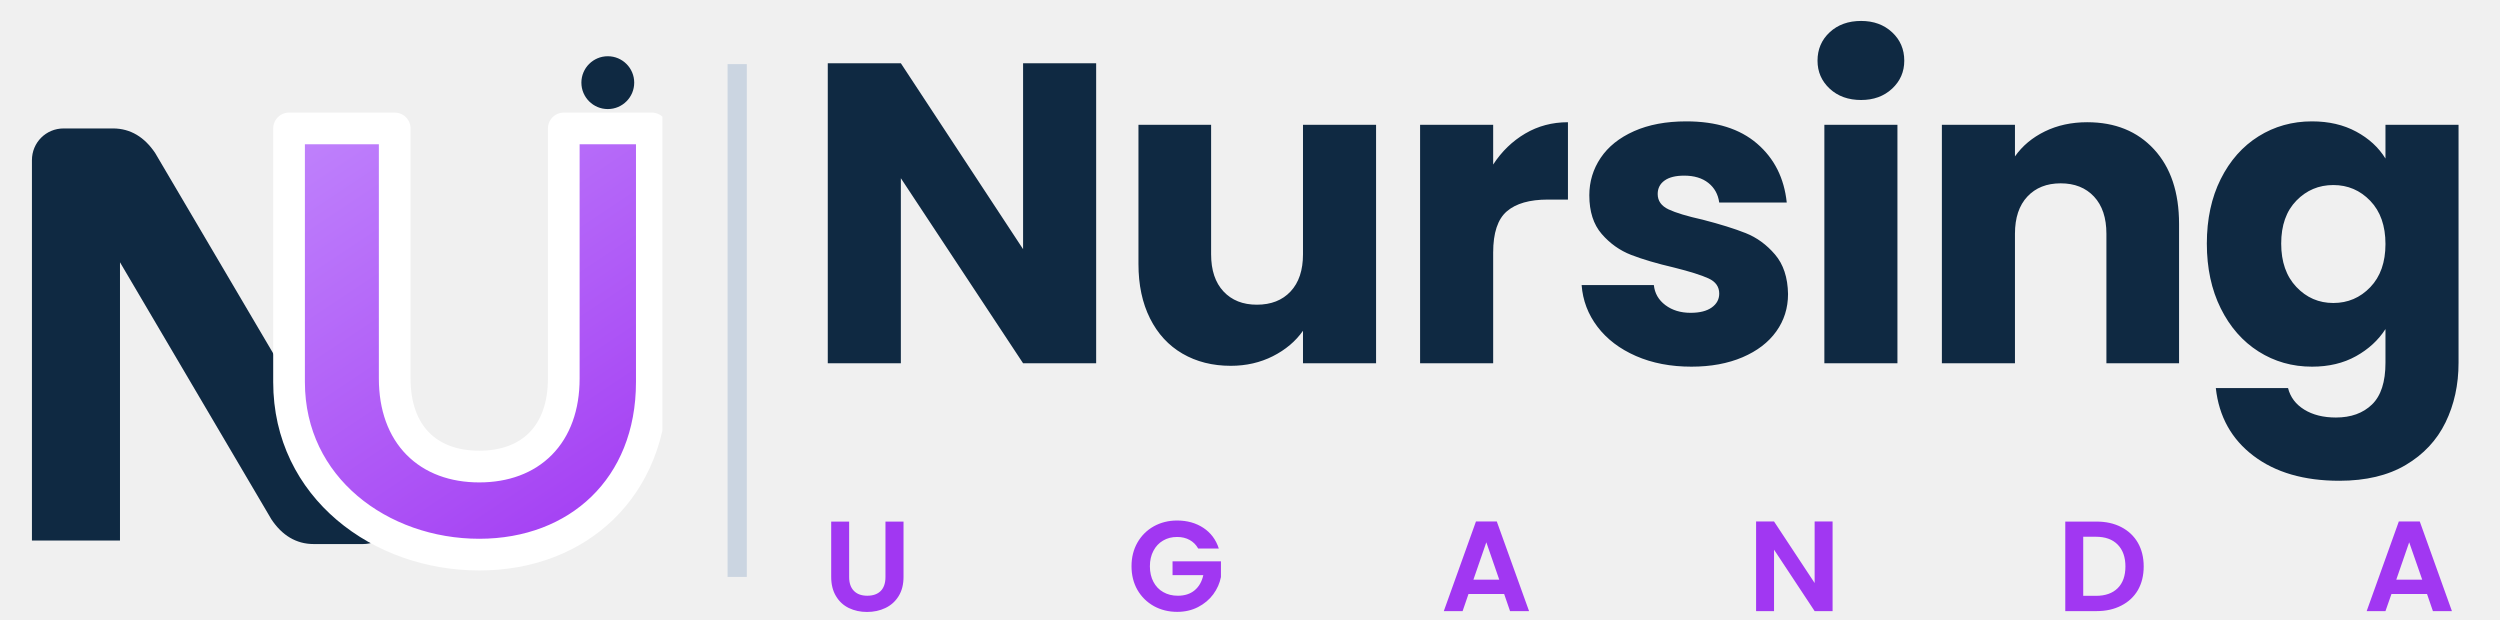
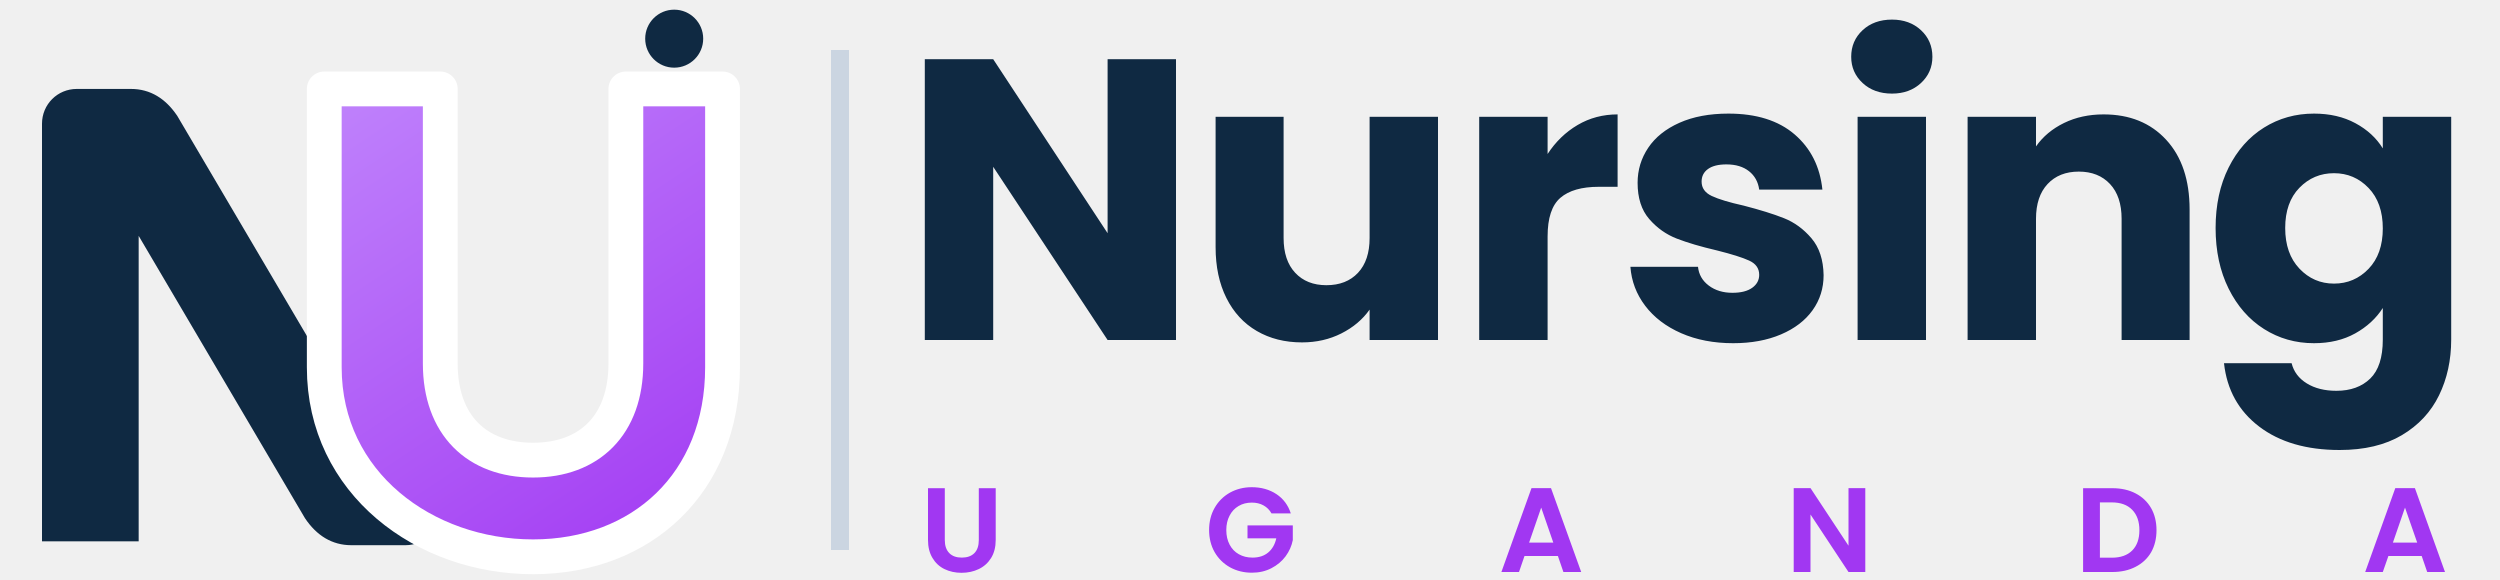
- <svg xmlns="http://www.w3.org/2000/svg" width="234" height="58" viewBox="0 0 234 58" role="img" aria-label="Nursing Uganda">
-   <svg x="2" y="4" width="60" height="50" viewBox="82 90 364 294">
+ <svg xmlns="http://www.w3.org/2000/svg" width="250" height="58" viewBox="0 0 250 58" role="img" aria-label="Nursing Uganda">
+   <svg x="0" y="0" width="78" height="58" viewBox="84 88 368 300">
    <defs>
      <linearGradient id="nug-ug-light-v3Purple" x1="250" y1="120" x2="430" y2="390" gradientUnits="userSpaceOnUse">
        <stop offset="0%" stop-color="#C084FC" />
        <stop offset="100%" stop-color="#A137F2" />
      </linearGradient>
    </defs>
    <path d="M88 368V152C88 142 96 134 106 134H134C144 134 152 139 158 148L244 294V134H294V352C294 362 286 370 276 370H248C238 370 230 365 224 356L138 210V368H88Z" fill="#0F2942" />
    <path d="M234 134H294V276C294 308 313 326 342 326C371 326 390 308 390 276V134H440V278C440 338 398 376 342 376C286 376 234 338 234 278V134Z" fill="url(#nug-ug-light-v3Purple)" stroke="#FFFFFF" stroke-width="18" stroke-linejoin="round" />
    <circle cx="415" cy="108" r="15" fill="#0F2942" />
  </svg>
-   <line x1="69" y1="6" x2="69" y2="54" stroke="#CBD5E1" stroke-width="1.8" />
-   <g transform="translate(5 0)">
+   <line x1="84" y1="5" x2="84" y2="55" stroke="#CBD5E1" stroke-width="1.8" />
+   <g transform="translate(20 0)">
    <path fill="#0F2942" d="M97.6 34H90.76L79.32 16.68V34H72.48V5.92H79.32L90.76 23.32V5.92H97.6ZM123.8 11.68V34H116.96V30.96Q115.92 32.44 114.14 33.34Q112.36 34.24 110.2 34.24Q107.64 34.24 105.68 33.1Q103.72 31.96 102.64 29.8Q101.56 27.64 101.56 24.72V11.68H108.36V23.8Q108.36 26.04 109.52 27.28Q110.68 28.52 112.64 28.52Q114.64 28.52 115.8 27.28Q116.96 26.04 116.96 23.8V11.68ZM141.76 11.44V18.68H139.88Q137.32 18.68 136.04 19.78Q134.76 20.88 134.76 23.64V34H127.92V11.68H134.76V15.4Q135.96 13.56 137.76 12.5Q139.56 11.44 141.76 11.44ZM143.04 26.68H149.8Q149.92 27.84 150.88 28.56Q151.84 29.28 153.24 29.28Q154.52 29.28 155.22 28.78Q155.92 28.28 155.92 27.48Q155.92 26.52 154.92 26.06Q153.92 25.6 151.68 25.04Q149.28 24.48 147.68 23.86Q146.08 23.24 144.92 21.9Q143.76 20.56 143.76 18.28Q143.76 16.36 144.82 14.78Q145.88 13.2 147.94 12.28Q150 11.36 152.84 11.36Q157.04 11.36 159.46 13.44Q161.88 15.52 162.24 18.96H155.92Q155.76 17.8 154.9 17.12Q154.04 16.44 152.64 16.44Q151.44 16.44 150.8 16.9Q150.16 17.36 150.16 18.16Q150.16 19.12 151.18 19.6Q152.2 20.08 154.36 20.56Q156.84 21.2 158.4 21.82Q159.96 22.44 161.14 23.82Q162.32 25.2 162.36 27.52Q162.36 29.48 161.26 31.02Q160.16 32.56 158.1 33.44Q156.04 34.32 153.32 34.32Q150.4 34.32 148.12 33.32Q145.84 32.32 144.52 30.58Q143.2 28.84 143.04 26.68ZM165.12 5.68Q165.12 4.08 166.26 3.02Q167.4 1.96 169.2 1.96Q170.96 1.96 172.1 3.02Q173.24 4.08 173.24 5.68Q173.24 7.24 172.1 8.3Q170.96 9.36 169.2 9.36Q167.4 9.36 166.26 8.3Q165.12 7.24 165.12 5.68ZM172.6 11.68V34H165.76V11.68ZM198.96 20.96V34H192.16V21.88Q192.16 19.64 191 18.4Q189.84 17.16 187.88 17.16Q185.92 17.16 184.76 18.4Q183.6 19.64 183.6 21.88V34H176.76V11.68H183.6V14.64Q184.64 13.16 186.4 12.3Q188.16 11.44 190.36 11.44Q194.28 11.44 196.62 13.98Q198.96 16.52 198.96 20.96ZM218.28 14.84V11.68H225.12V33.96Q225.12 37.04 223.9 39.54Q222.68 42.04 220.18 43.52Q217.68 45 213.96 45Q209 45 205.92 42.66Q202.84 40.32 202.4 36.32H209.16Q209.48 37.6 210.68 38.34Q211.88 39.08 213.64 39.08Q215.76 39.08 217.02 37.86Q218.28 36.64 218.28 33.96V30.8Q217.28 32.36 215.52 33.34Q213.76 34.32 211.4 34.32Q208.64 34.32 206.4 32.9Q204.16 31.48 202.86 28.86Q201.56 26.24 201.56 22.8Q201.56 19.36 202.86 16.76Q204.16 14.16 206.4 12.76Q208.64 11.36 211.4 11.36Q213.76 11.36 215.54 12.32Q217.32 13.28 218.28 14.84ZM213.4 17.32Q211.36 17.32 209.94 18.78Q208.52 20.24 208.52 22.8Q208.52 25.36 209.94 26.86Q211.36 28.36 213.4 28.36Q215.44 28.36 216.86 26.88Q218.28 25.4 218.28 22.84Q218.28 20.28 216.86 18.8Q215.44 17.32 213.4 17.32Z" />
    <path fill="#A137F2" d="M74.48 48.82V54.01Q74.48 54.86 74.93 55.31Q75.37 55.76 76.18 55.76Q76.99 55.76 77.44 55.31Q77.88 54.86 77.88 54.01V48.82H79.57V54Q79.57 55.06 79.11 55.8Q78.65 56.54 77.87 56.91Q77.1 57.28 76.15 57.28Q75.22 57.28 74.45 56.91Q73.69 56.54 73.25 55.8Q72.8 55.06 72.8 54V48.82ZM107.15 51.34Q106.86 50.82 106.35 50.54Q105.85 50.26 105.18 50.26Q104.43 50.26 103.86 50.6Q103.28 50.94 102.96 51.56Q102.63 52.18 102.63 53Q102.63 53.84 102.96 54.46Q103.29 55.09 103.88 55.42Q104.47 55.76 105.25 55.76Q106.21 55.76 106.82 55.25Q107.43 54.74 107.63 53.83H104.75V52.54H109.28V54.01Q109.11 54.88 108.56 55.63Q108.01 56.37 107.14 56.82Q106.27 57.27 105.19 57.27Q103.98 57.27 103 56.73Q102.02 56.18 101.46 55.21Q100.91 54.24 100.91 53Q100.91 51.76 101.46 50.79Q102.02 49.81 103 49.26Q103.98 48.72 105.18 48.72Q106.59 48.72 107.64 49.41Q108.68 50.1 109.08 51.34ZM135.79 55.6H132.45L131.9 57.2H130.14L133.15 48.81H135.1L138.12 57.2H136.34ZM135.33 54.26 134.12 50.76 132.91 54.26ZM166.53 57.2H164.85L161.05 51.45V57.2H159.37V48.81H161.05L164.85 54.57V48.81H166.53ZM195.65 53.02Q195.65 54.28 195.11 55.23Q194.56 56.17 193.56 56.68Q192.56 57.2 191.24 57.2H188.31V48.82H191.24Q192.56 48.82 193.56 49.34Q194.56 49.86 195.11 50.81Q195.65 51.76 195.65 53.02ZM193.94 53.02Q193.94 51.72 193.22 50.98Q192.5 50.24 191.18 50.24H189.99V55.77H191.18Q192.5 55.77 193.22 55.05Q193.94 54.33 193.94 53.02ZM222.17 55.6H218.84L218.28 57.2H216.52L219.53 48.81H221.49L224.5 57.2H222.72ZM221.72 54.26 220.5 50.76 219.29 54.26Z" />
  </g>
</svg>
